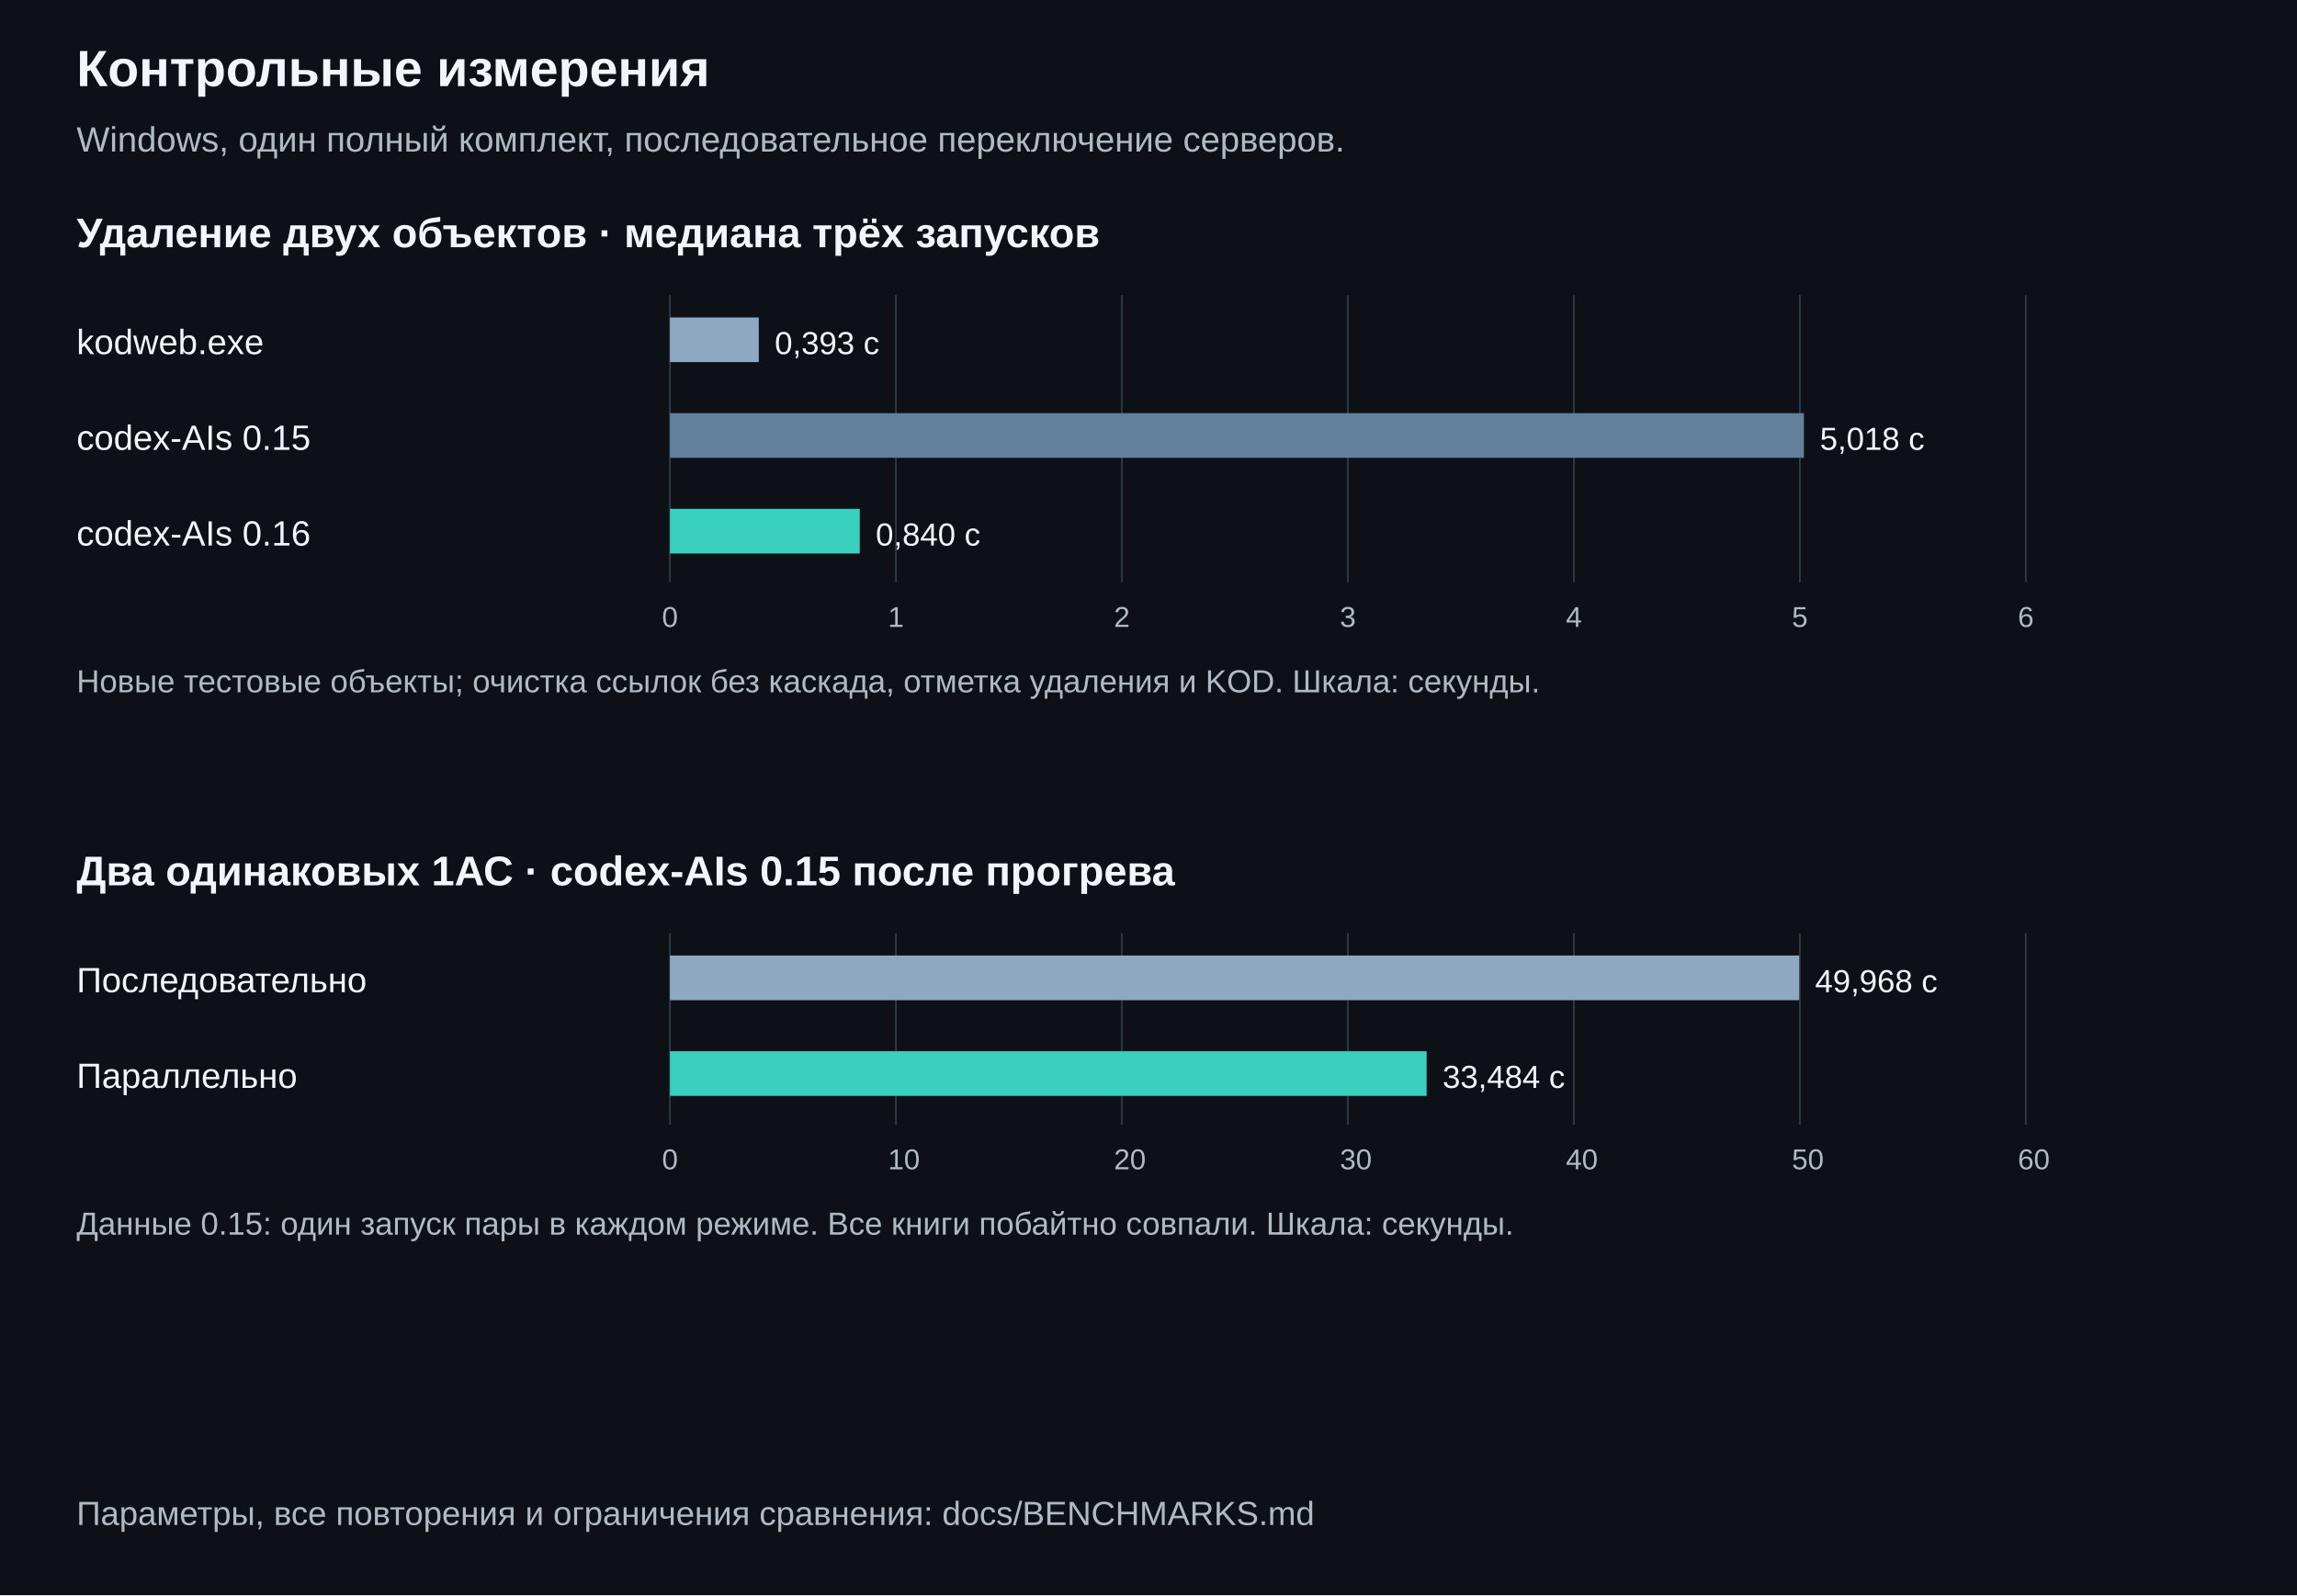
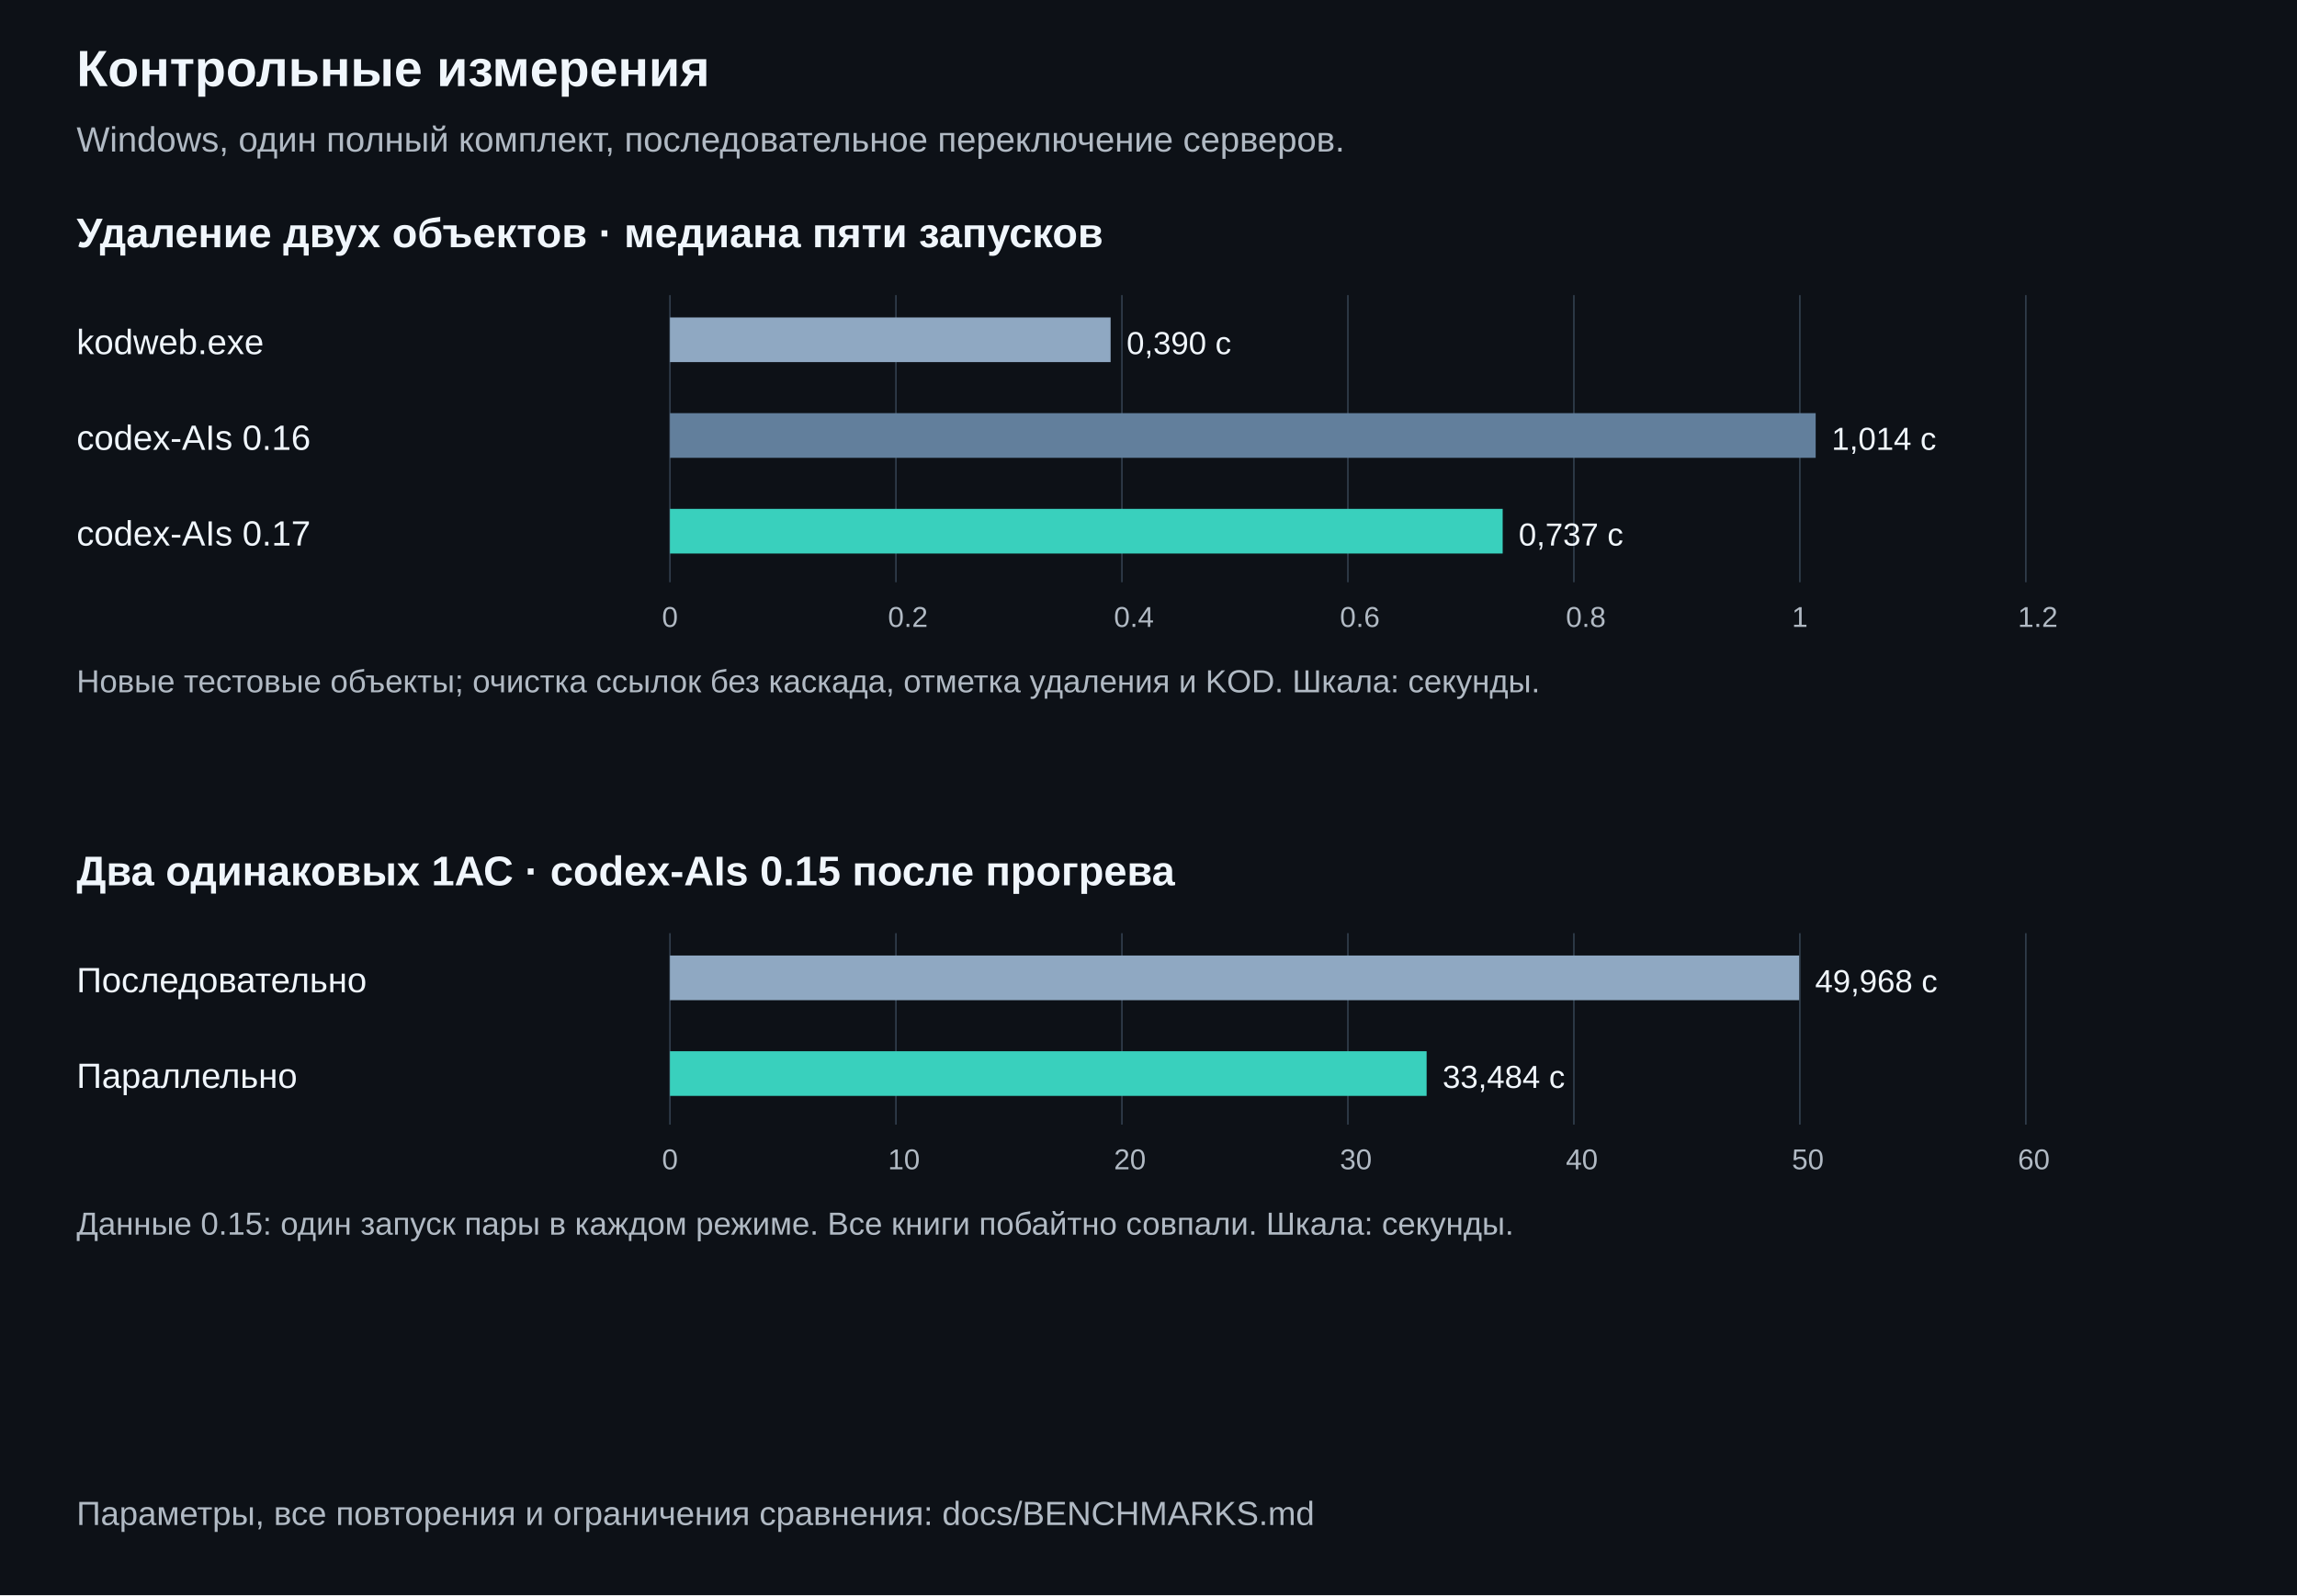
<svg xmlns="http://www.w3.org/2000/svg" width="1440" height="1000" viewBox="0 0 1440 1000" role="img">
  <rect x="0" y="0" width="1440" height="1000" fill="#0d1117" />
  <text x="48" y="54" fill="#f0f6fc" font-family="Arial,DejaVu Sans,sans-serif" font-size="32" font-weight="700">Контрольные измерения</text>
  <text x="48" y="95" fill="#b1bac4" font-family="Arial,DejaVu Sans,sans-serif" font-size="22" font-weight="400">Windows, один полный комплект, последовательное переключение серверов.</text>
-   <text x="48" y="155" fill="#f0f6fc" font-family="Arial,DejaVu Sans,sans-serif" font-size="26" font-weight="700">Удаление двух объектов · медиана трёх запусков</text>
+   <text x="48" y="155" fill="#f0f6fc" font-family="Arial,DejaVu Sans,sans-serif" font-size="26" font-weight="700">Удаление двух объектов · медиана пяти запусков</text>
  <line x1="420.0" y1="185" x2="420.0" y2="365" stroke="#303d4b" stroke-width="1" />
  <text x="415.0" y="393" fill="#b1bac4" font-family="Arial,DejaVu Sans,sans-serif" font-size="18" font-weight="400">0</text>
  <line x1="561.667" y1="185" x2="561.667" y2="365" stroke="#303d4b" stroke-width="1" />
-   <text x="556.667" y="393" fill="#b1bac4" font-family="Arial,DejaVu Sans,sans-serif" font-size="18" font-weight="400">1</text>
+   <text x="556.667" y="393" fill="#b1bac4" font-family="Arial,DejaVu Sans,sans-serif" font-size="18" font-weight="400">0.2</text>
  <line x1="703.333" y1="185" x2="703.333" y2="365" stroke="#303d4b" stroke-width="1" />
-   <text x="698.333" y="393" fill="#b1bac4" font-family="Arial,DejaVu Sans,sans-serif" font-size="18" font-weight="400">2</text>
+   <text x="698.333" y="393" fill="#b1bac4" font-family="Arial,DejaVu Sans,sans-serif" font-size="18" font-weight="400">0.4</text>
  <line x1="845.0" y1="185" x2="845.0" y2="365" stroke="#303d4b" stroke-width="1" />
-   <text x="840.0" y="393" fill="#b1bac4" font-family="Arial,DejaVu Sans,sans-serif" font-size="18" font-weight="400">3</text>
+   <text x="840.0" y="393" fill="#b1bac4" font-family="Arial,DejaVu Sans,sans-serif" font-size="18" font-weight="400">0.6</text>
  <line x1="986.667" y1="185" x2="986.667" y2="365" stroke="#303d4b" stroke-width="1" />
-   <text x="981.667" y="393" fill="#b1bac4" font-family="Arial,DejaVu Sans,sans-serif" font-size="18" font-weight="400">4</text>
+   <text x="981.667" y="393" fill="#b1bac4" font-family="Arial,DejaVu Sans,sans-serif" font-size="18" font-weight="400">0.8</text>
  <line x1="1128.333" y1="185" x2="1128.333" y2="365" stroke="#303d4b" stroke-width="1" />
-   <text x="1123.333" y="393" fill="#b1bac4" font-family="Arial,DejaVu Sans,sans-serif" font-size="18" font-weight="400">5</text>
+   <text x="1123.333" y="393" fill="#b1bac4" font-family="Arial,DejaVu Sans,sans-serif" font-size="18" font-weight="400">1</text>
  <line x1="1270.0" y1="185" x2="1270.0" y2="365" stroke="#303d4b" stroke-width="1" />
-   <text x="1265.0" y="393" fill="#b1bac4" font-family="Arial,DejaVu Sans,sans-serif" font-size="18" font-weight="400">6</text>
+   <text x="1265.0" y="393" fill="#b1bac4" font-family="Arial,DejaVu Sans,sans-serif" font-size="18" font-weight="400">1.2</text>
  <text x="48" y="222" fill="#f0f6fc" font-family="Arial,DejaVu Sans,sans-serif" font-size="22" font-weight="400">kodweb.exe</text>
-   <rect x="420" y="199" width="55.675" height="28" rx="0" fill="#8fa8c2" />
-   <text x="485.675" y="222" fill="#f0f6fc" font-family="Arial,DejaVu Sans,sans-serif" font-size="20" font-weight="400">0,393 с</text>
-   <text x="48" y="282" fill="#f0f6fc" font-family="Arial,DejaVu Sans,sans-serif" font-size="22" font-weight="400">codex-AIs 0.15</text>
-   <rect x="420" y="259" width="710.883" height="28" rx="0" fill="#627f9c" />
-   <text x="1140.883" y="282" fill="#f0f6fc" font-family="Arial,DejaVu Sans,sans-serif" font-size="20" font-weight="400">5,018 с</text>
-   <text x="48" y="342" fill="#f0f6fc" font-family="Arial,DejaVu Sans,sans-serif" font-size="22" font-weight="400">codex-AIs 0.16</text>
-   <rect x="420" y="319" width="119.0" height="28" rx="0" fill="#39d0bd" />
-   <text x="549.0" y="342" fill="#f0f6fc" font-family="Arial,DejaVu Sans,sans-serif" font-size="20" font-weight="400">0,840 с</text>
+   <rect x="420" y="199" width="276.25" height="28" rx="0" fill="#8fa8c2" />
+   <text x="706.25" y="222" fill="#f0f6fc" font-family="Arial,DejaVu Sans,sans-serif" font-size="20" font-weight="400">0,390 с</text>
+   <text x="48" y="282" fill="#f0f6fc" font-family="Arial,DejaVu Sans,sans-serif" font-size="22" font-weight="400">codex-AIs 0.16</text>
+   <rect x="420" y="259" width="718.25" height="28" rx="0" fill="#627f9c" />
+   <text x="1148.25" y="282" fill="#f0f6fc" font-family="Arial,DejaVu Sans,sans-serif" font-size="20" font-weight="400">1,014 с</text>
+   <text x="48" y="342" fill="#f0f6fc" font-family="Arial,DejaVu Sans,sans-serif" font-size="22" font-weight="400">codex-AIs 0.17</text>
+   <rect x="420" y="319" width="522.042" height="28" rx="0" fill="#39d0bd" />
+   <text x="952.042" y="342" fill="#f0f6fc" font-family="Arial,DejaVu Sans,sans-serif" font-size="20" font-weight="400">0,737 с</text>
  <text x="48" y="434" fill="#b1bac4" font-family="Arial,DejaVu Sans,sans-serif" font-size="20" font-weight="400">Новые тестовые объекты; очистка ссылок без каскада, отметка удаления и KOD. Шкала: секунды.</text>
  <text x="48" y="555" fill="#f0f6fc" font-family="Arial,DejaVu Sans,sans-serif" font-size="26" font-weight="700">Два одинаковых 1АС · codex-AIs 0.15 после прогрева</text>
  <line x1="420.0" y1="585" x2="420.0" y2="705" stroke="#303d4b" stroke-width="1" />
  <text x="415.0" y="733" fill="#b1bac4" font-family="Arial,DejaVu Sans,sans-serif" font-size="18" font-weight="400">0</text>
  <line x1="561.667" y1="585" x2="561.667" y2="705" stroke="#303d4b" stroke-width="1" />
  <text x="556.667" y="733" fill="#b1bac4" font-family="Arial,DejaVu Sans,sans-serif" font-size="18" font-weight="400">10</text>
  <line x1="703.333" y1="585" x2="703.333" y2="705" stroke="#303d4b" stroke-width="1" />
  <text x="698.333" y="733" fill="#b1bac4" font-family="Arial,DejaVu Sans,sans-serif" font-size="18" font-weight="400">20</text>
  <line x1="845.0" y1="585" x2="845.0" y2="705" stroke="#303d4b" stroke-width="1" />
  <text x="840.0" y="733" fill="#b1bac4" font-family="Arial,DejaVu Sans,sans-serif" font-size="18" font-weight="400">30</text>
  <line x1="986.667" y1="585" x2="986.667" y2="705" stroke="#303d4b" stroke-width="1" />
  <text x="981.667" y="733" fill="#b1bac4" font-family="Arial,DejaVu Sans,sans-serif" font-size="18" font-weight="400">40</text>
  <line x1="1128.333" y1="585" x2="1128.333" y2="705" stroke="#303d4b" stroke-width="1" />
  <text x="1123.333" y="733" fill="#b1bac4" font-family="Arial,DejaVu Sans,sans-serif" font-size="18" font-weight="400">50</text>
  <line x1="1270.0" y1="585" x2="1270.0" y2="705" stroke="#303d4b" stroke-width="1" />
  <text x="1265.0" y="733" fill="#b1bac4" font-family="Arial,DejaVu Sans,sans-serif" font-size="18" font-weight="400">60</text>
  <text x="48" y="622" fill="#f0f6fc" font-family="Arial,DejaVu Sans,sans-serif" font-size="22" font-weight="400">Последовательно</text>
  <rect x="420" y="599" width="707.88" height="28" rx="0" fill="#8fa8c2" />
  <text x="1137.88" y="622" fill="#f0f6fc" font-family="Arial,DejaVu Sans,sans-serif" font-size="20" font-weight="400">49,968 с</text>
  <text x="48" y="682" fill="#f0f6fc" font-family="Arial,DejaVu Sans,sans-serif" font-size="22" font-weight="400">Параллельно</text>
  <rect x="420" y="659" width="474.357" height="28" rx="0" fill="#39d0bd" />
  <text x="904.357" y="682" fill="#f0f6fc" font-family="Arial,DejaVu Sans,sans-serif" font-size="20" font-weight="400">33,484 с</text>
  <text x="48" y="774" fill="#b1bac4" font-family="Arial,DejaVu Sans,sans-serif" font-size="20" font-weight="400">Данные 0.15: один запуск пары в каждом режиме. Все книги побайтно совпали. Шкала: секунды.</text>
  <text x="48" y="956" fill="#b1bac4" font-family="Arial,DejaVu Sans,sans-serif" font-size="21" font-weight="400">Параметры, все повторения и ограничения сравнения: docs/BENCHMARKS.md</text>
</svg>
